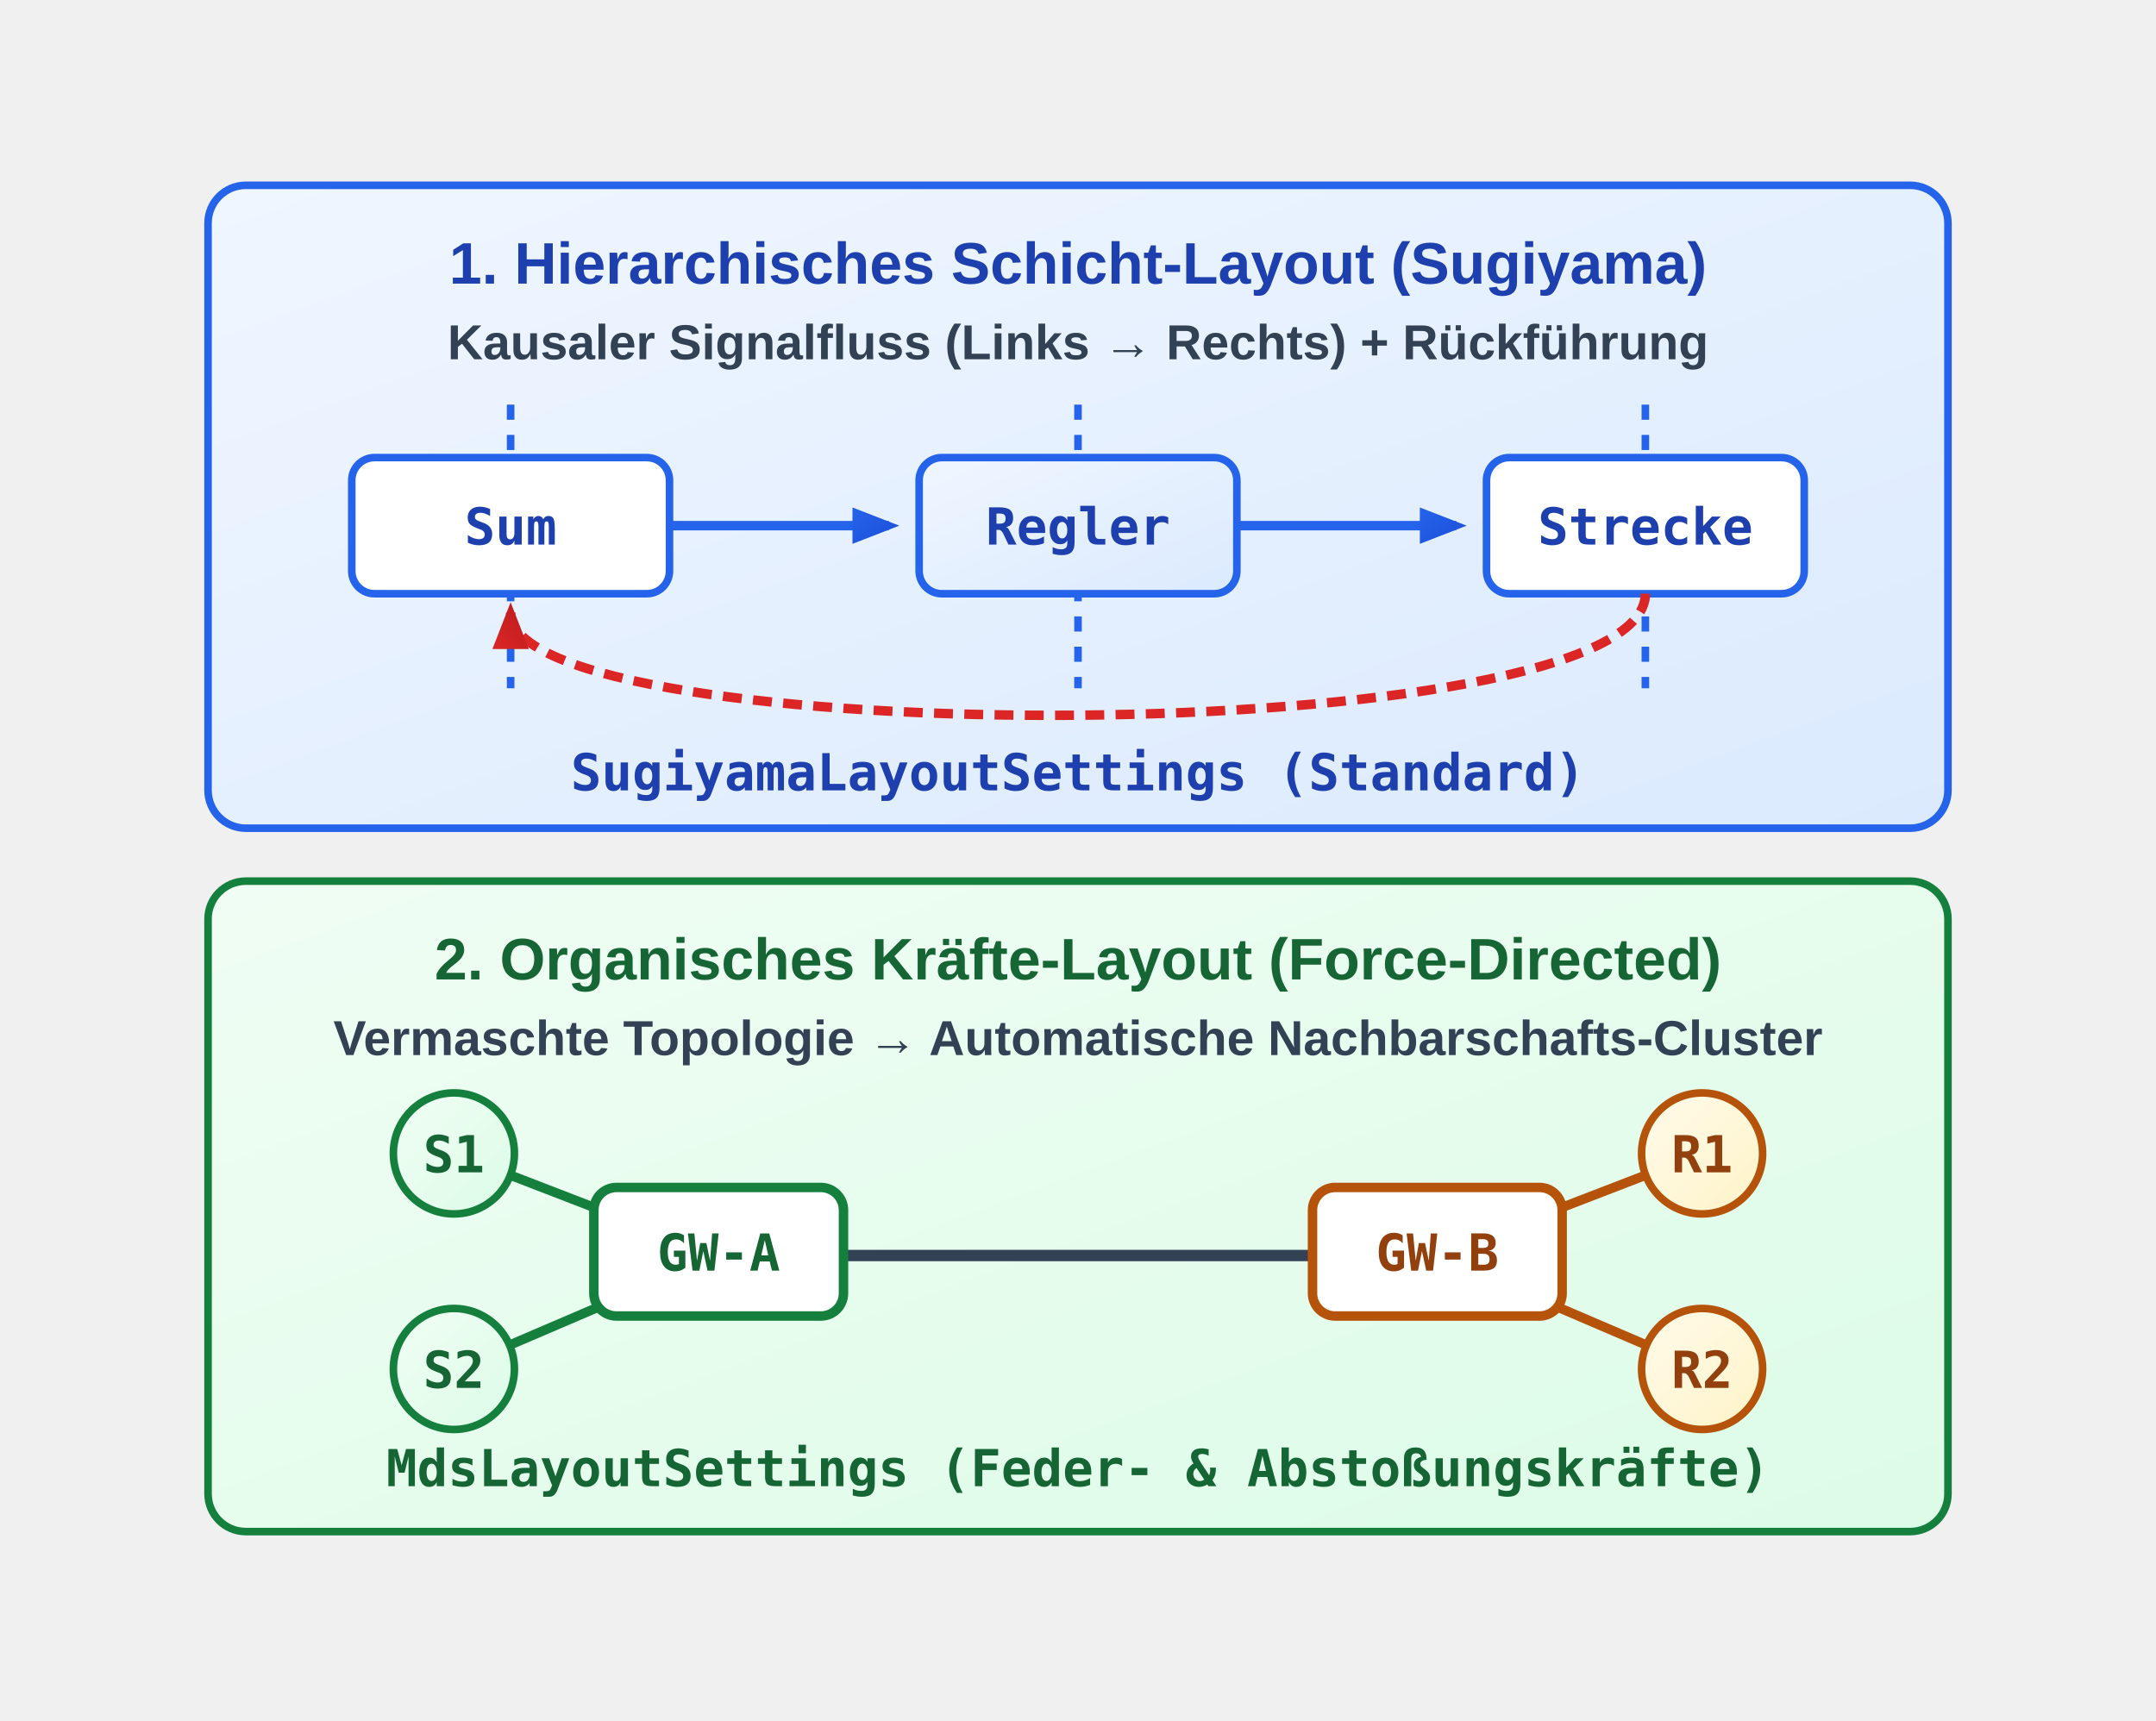
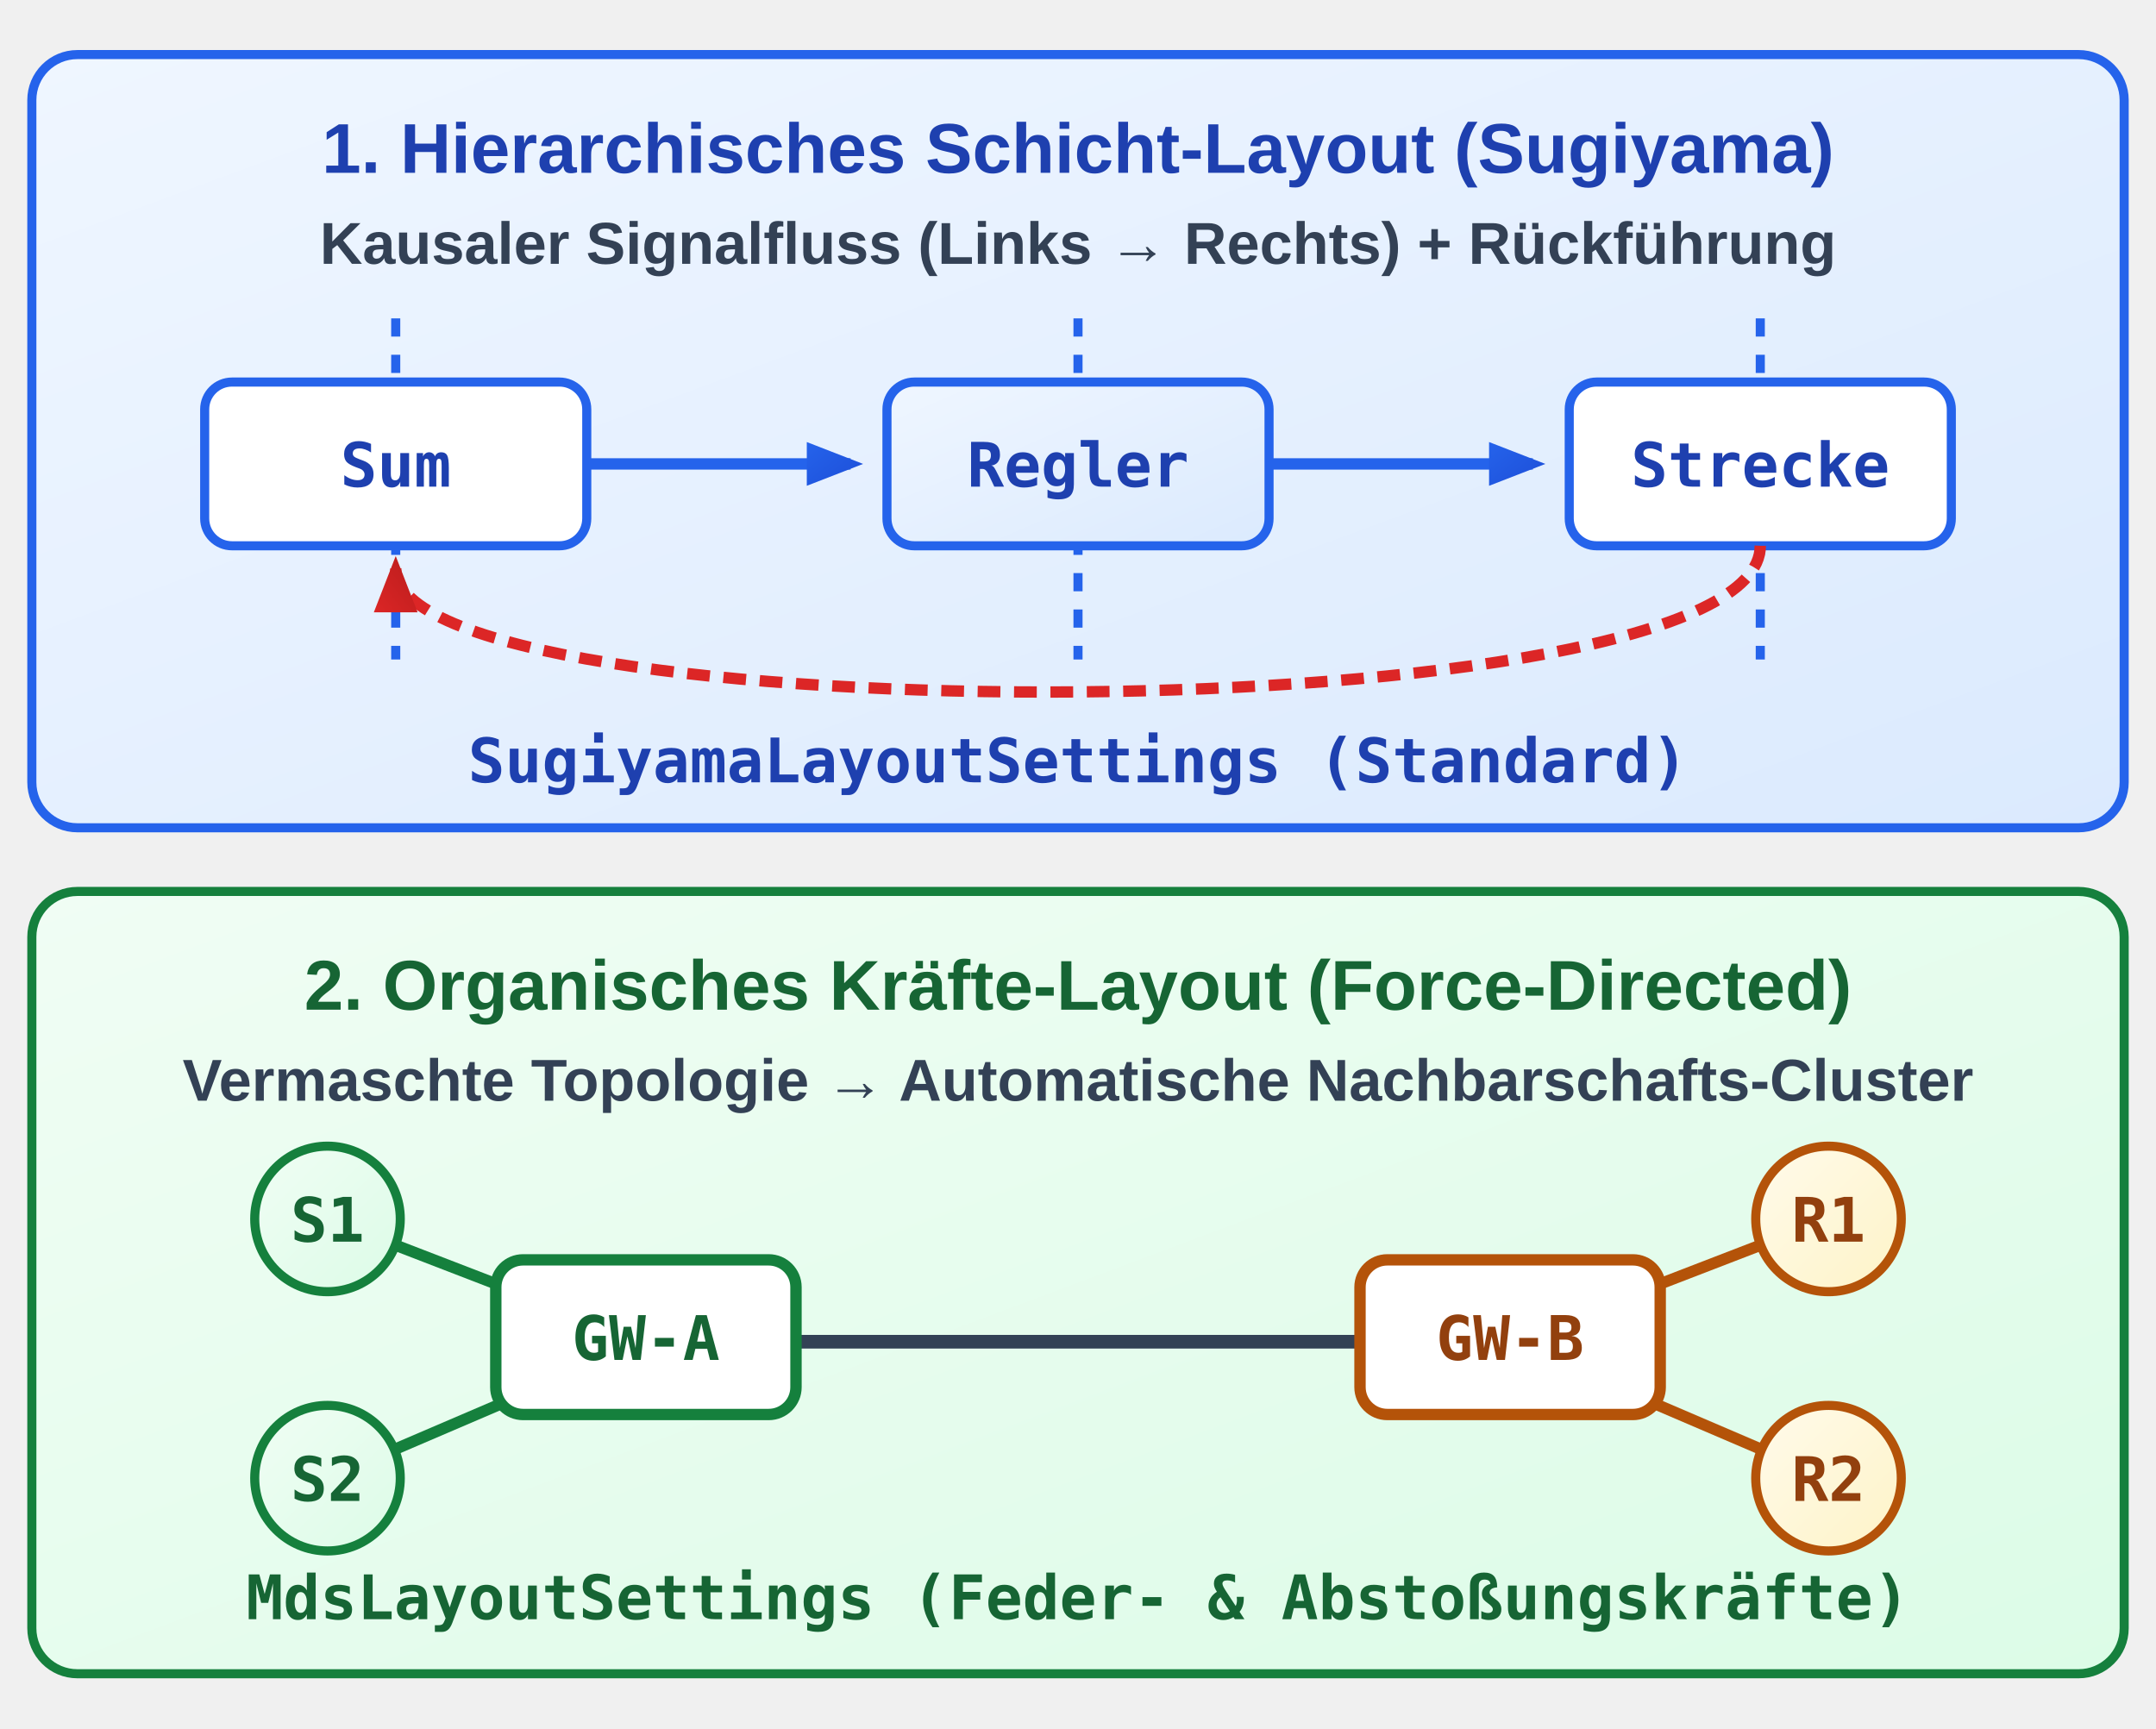
- <svg xmlns="http://www.w3.org/2000/svg" viewBox="-45 -37 570 455" width="570" height="455">
+ <svg xmlns="http://www.w3.org/2000/svg" viewBox="3 0 474 380" width="474" height="380">
  <defs>
    <linearGradient id="grad-sem-primary" x1="0%" y1="0%" x2="100%" y2="100%">
      <stop offset="0%" stop-color="#eff6ff" />
      <stop offset="100%" stop-color="#dbeafe" />
    </linearGradient>
    <linearGradient id="grad-sem-primary-fill" x1="0%" y1="0%" x2="100%" y2="100%">
      <stop offset="0%" stop-color="#2563eb" />
      <stop offset="100%" stop-color="#1d4ed8" />
    </linearGradient>
    <linearGradient id="grad-sem-success" x1="0%" y1="0%" x2="100%" y2="100%">
      <stop offset="0%" stop-color="#f0fdf4" />
      <stop offset="100%" stop-color="#dcfce7" />
    </linearGradient>
    <linearGradient id="grad-sem-success-fill" x1="0%" y1="0%" x2="100%" y2="100%">
      <stop offset="0%" stop-color="#15803d" />
      <stop offset="100%" stop-color="#166534" />
    </linearGradient>
    <linearGradient id="grad-sem-warning" x1="0%" y1="0%" x2="100%" y2="100%">
      <stop offset="0%" stop-color="#fffbeb" />
      <stop offset="100%" stop-color="#fef3c7" />
    </linearGradient>
    <linearGradient id="grad-sem-warning-fill" x1="0%" y1="0%" x2="100%" y2="100%">
      <stop offset="0%" stop-color="#b45309" />
      <stop offset="100%" stop-color="#92400e" />
    </linearGradient>
    <linearGradient id="grad-sem-danger" x1="0%" y1="0%" x2="100%" y2="100%">
      <stop offset="0%" stop-color="#fef2f2" />
      <stop offset="100%" stop-color="#fee2e2" />
    </linearGradient>
    <linearGradient id="grad-sem-danger-fill" x1="0%" y1="0%" x2="100%" y2="100%">
      <stop offset="0%" stop-color="#dc2626" />
      <stop offset="100%" stop-color="#b91c1c" />
    </linearGradient>
    <linearGradient id="grad-sem-muted" x1="0%" y1="0%" x2="100%" y2="100%">
      <stop offset="0%" stop-color="#f8fafc" />
      <stop offset="100%" stop-color="#e2e8f0" />
    </linearGradient>
    <linearGradient id="grad-sem-muted-fill" x1="0%" y1="0%" x2="100%" y2="100%">
      <stop offset="0%" stop-color="#475569" />
      <stop offset="100%" stop-color="#334155" />
    </linearGradient>
    <linearGradient id="grad-sem-neutral" x1="0%" y1="0%" x2="100%" y2="100%">
      <stop offset="0%" stop-color="#ffffff" />
      <stop offset="100%" stop-color="#f8fafc" />
    </linearGradient>
    <linearGradient id="grad-sem-neutral-fill" x1="0%" y1="0%" x2="100%" y2="100%">
      <stop offset="0%" stop-color="#334155" />
      <stop offset="100%" stop-color="#1e293b" />
    </linearGradient>
    <style>
      
/* @svg-palette:start */
      .sem-primary { fill: url(#grad-sem-primary); stroke: #2563eb; }
      .sem-primary-bg { fill: url(#grad-sem-primary); stroke: none; }
      .sem-primary-stroke { stroke: #2563eb; }
      .sem-primary-fill { fill: url(#grad-sem-primary-fill); }
      .sem-primary-text { fill: #1e40af; }
      .sem-success { fill: url(#grad-sem-success); stroke: #15803d; }
      .sem-success-bg { fill: url(#grad-sem-success); stroke: none; }
      .sem-success-stroke { stroke: #15803d; }
      .sem-success-fill { fill: url(#grad-sem-success-fill); }
      .sem-success-text { fill: #166534; }
      .sem-warning { fill: url(#grad-sem-warning); stroke: #b45309; }
      .sem-warning-bg { fill: url(#grad-sem-warning); stroke: none; }
      .sem-warning-stroke { stroke: #b45309; }
      .sem-warning-fill { fill: url(#grad-sem-warning-fill); }
      .sem-warning-text { fill: #92400e; }
      .sem-danger { fill: url(#grad-sem-danger); stroke: #dc2626; }
      .sem-danger-bg { fill: url(#grad-sem-danger); stroke: none; }
      .sem-danger-stroke { stroke: #dc2626; }
      .sem-danger-fill { fill: url(#grad-sem-danger-fill); }
      .sem-danger-text { fill: #991b1b; }
      .sem-muted { fill: url(#grad-sem-muted); stroke: #94a3b8; }
      .sem-muted-bg { fill: url(#grad-sem-muted); stroke: none; }
      .sem-muted-stroke { stroke: #94a3b8; }
      .sem-muted-fill { fill: url(#grad-sem-muted-fill); }
      .sem-muted-text { fill: #334155; }
      .sem-neutral { fill: url(#grad-sem-neutral); stroke: #334155; }
      .sem-neutral-bg { fill: url(#grad-sem-neutral); stroke: none; }
      .sem-neutral-stroke { stroke: #334155; }
      .sem-neutral-fill { fill: url(#grad-sem-neutral-fill); }
      .sem-neutral-text { fill: #0f172a; }
      /* @svg-palette:end */
.hdr { font-family: 'Segoe UI', Arial, sans-serif; font-size: 15.5px; font-weight: bold; text-anchor: middle; }
      .code { font-family: 'Consolas', monospace; font-size: 13.5px; font-weight: bold; text-anchor: middle; }
      .sub { font-family: 'Segoe UI', Arial, sans-serif; font-size: 13px; font-weight: 600; text-anchor: middle; }
    </style>
    <marker id="lv-b" viewBox="0 0 10 10" refX="7" refY="5" markerWidth="5.5" markerHeight="5.5" orient="auto">
      <path class="sem-primary-fill" d="M 0 1.5 L 9 5 L 0 8.5 z" />
    </marker>
    <marker id="lv-r" viewBox="0 0 10 10" refX="7" refY="5" markerWidth="5.5" markerHeight="5.5" orient="auto">
      <path class="sem-danger-fill" d="M 0 1.5 L 9 5 L 0 8.5 z" />
    </marker>
  </defs>
  <rect class="sem-primary" x="10" y="12" width="460" height="170" rx="10" stroke-width="2" />
  <text x="240" y="38" class="hdr sem-primary-text">1. Hierarchisches Schicht-Layout (Sugiyama)</text>
  <text x="240" y="58" class="sub sem-muted-text">Kausaler Signalfluss (Links → Rechts) + Rückführung</text>
  <line class="sem-primary-stroke" x1="90" y1="70" x2="90" y2="145" stroke-width="2" stroke-dasharray="4,4" />
  <line class="sem-primary-stroke" x1="240" y1="70" x2="240" y2="145" stroke-width="2" stroke-dasharray="4,4" />
  <line class="sem-primary-stroke" x1="390" y1="70" x2="390" y2="145" stroke-width="2" stroke-dasharray="4,4" />
  <line class="sem-primary-stroke" x1="132" y1="102" x2="190" y2="102" stroke-width="2.5" marker-end="url(#lv-b)" />
  <line class="sem-primary-stroke" x1="282" y1="102" x2="340" y2="102" stroke-width="2.5" marker-end="url(#lv-b)" />
  <rect class="sem-primary-stroke" x="48" y="84" width="84" height="36" rx="6" fill="#ffffff" stroke-width="2" />
  <text x="90" y="107" class="code sem-primary-text">Sum</text>
  <rect class="sem-primary" x="198" y="84" width="84" height="36" rx="6" stroke-width="2" />
  <text x="240" y="107" class="code sem-primary-text">Regler</text>
  <rect class="sem-primary-stroke" x="348" y="84" width="84" height="36" rx="6" fill="#ffffff" stroke-width="2" />
  <text x="390" y="107" class="code sem-primary-text">Strecke</text>
  <path class="sem-danger-stroke" d="M 390 120 C 390 162, 90 162, 90 125" fill="none" stroke-width="2.5" stroke-dasharray="5,3" marker-end="url(#lv-r)" />
  <text x="240" y="172" class="code sem-primary-text">SugiyamaLayoutSettings (Standard)</text>
  <rect class="sem-success" x="10" y="196" width="460" height="172" rx="10" stroke-width="2" />
  <text x="240" y="222" class="hdr sem-success-text">2. Organisches Kräfte-Layout (Force-Directed)</text>
  <text x="240" y="242" class="sub sem-muted-text">Vermaschte Topologie → Automatische Nachbarschafts-Cluster</text>
  <line class="sem-success-stroke" x1="145" y1="295" x2="75" y2="268" stroke-width="2.5" />
  <line class="sem-success-stroke" x1="145" y1="295" x2="75" y2="325" stroke-width="2.5" />
  <line class="sem-neutral-stroke" x1="145" y1="295" x2="335" y2="295" stroke-width="3" />
  <line class="sem-warning-stroke" x1="335" y1="295" x2="405" y2="268" stroke-width="2.5" />
  <line class="sem-warning-stroke" x1="335" y1="295" x2="405" y2="325" stroke-width="2.5" />
  <circle class="sem-success" cx="75" cy="268" r="16" stroke-width="2" />
  <text x="75" y="273" class="code sem-success-text">S1</text>
  <circle class="sem-success" cx="75" cy="325" r="16" stroke-width="2" />
  <text x="75" y="330" class="code sem-success-text">S2</text>
  <rect class="sem-success-stroke" x="112" y="277" width="66" height="34" rx="6" fill="#ffffff" stroke-width="2.5" />
  <text x="145" y="299" class="code sem-success-text">GW-A</text>
  <rect class="sem-warning-stroke" x="302" y="277" width="66" height="34" rx="6" fill="#ffffff" stroke-width="2.5" />
  <text x="335" y="299" class="code sem-warning-text">GW-B</text>
  <circle class="sem-warning" cx="405" cy="268" r="16" stroke-width="2" />
  <text x="405" y="273" class="code sem-warning-text">R1</text>
  <circle class="sem-warning" cx="405" cy="325" r="16" stroke-width="2" />
  <text x="405" y="330" class="code sem-warning-text">R2</text>
  <text x="240" y="356" class="code sem-success-text">MdsLayoutSettings (Feder- &amp; Abstoßungskräfte)</text>
</svg>
